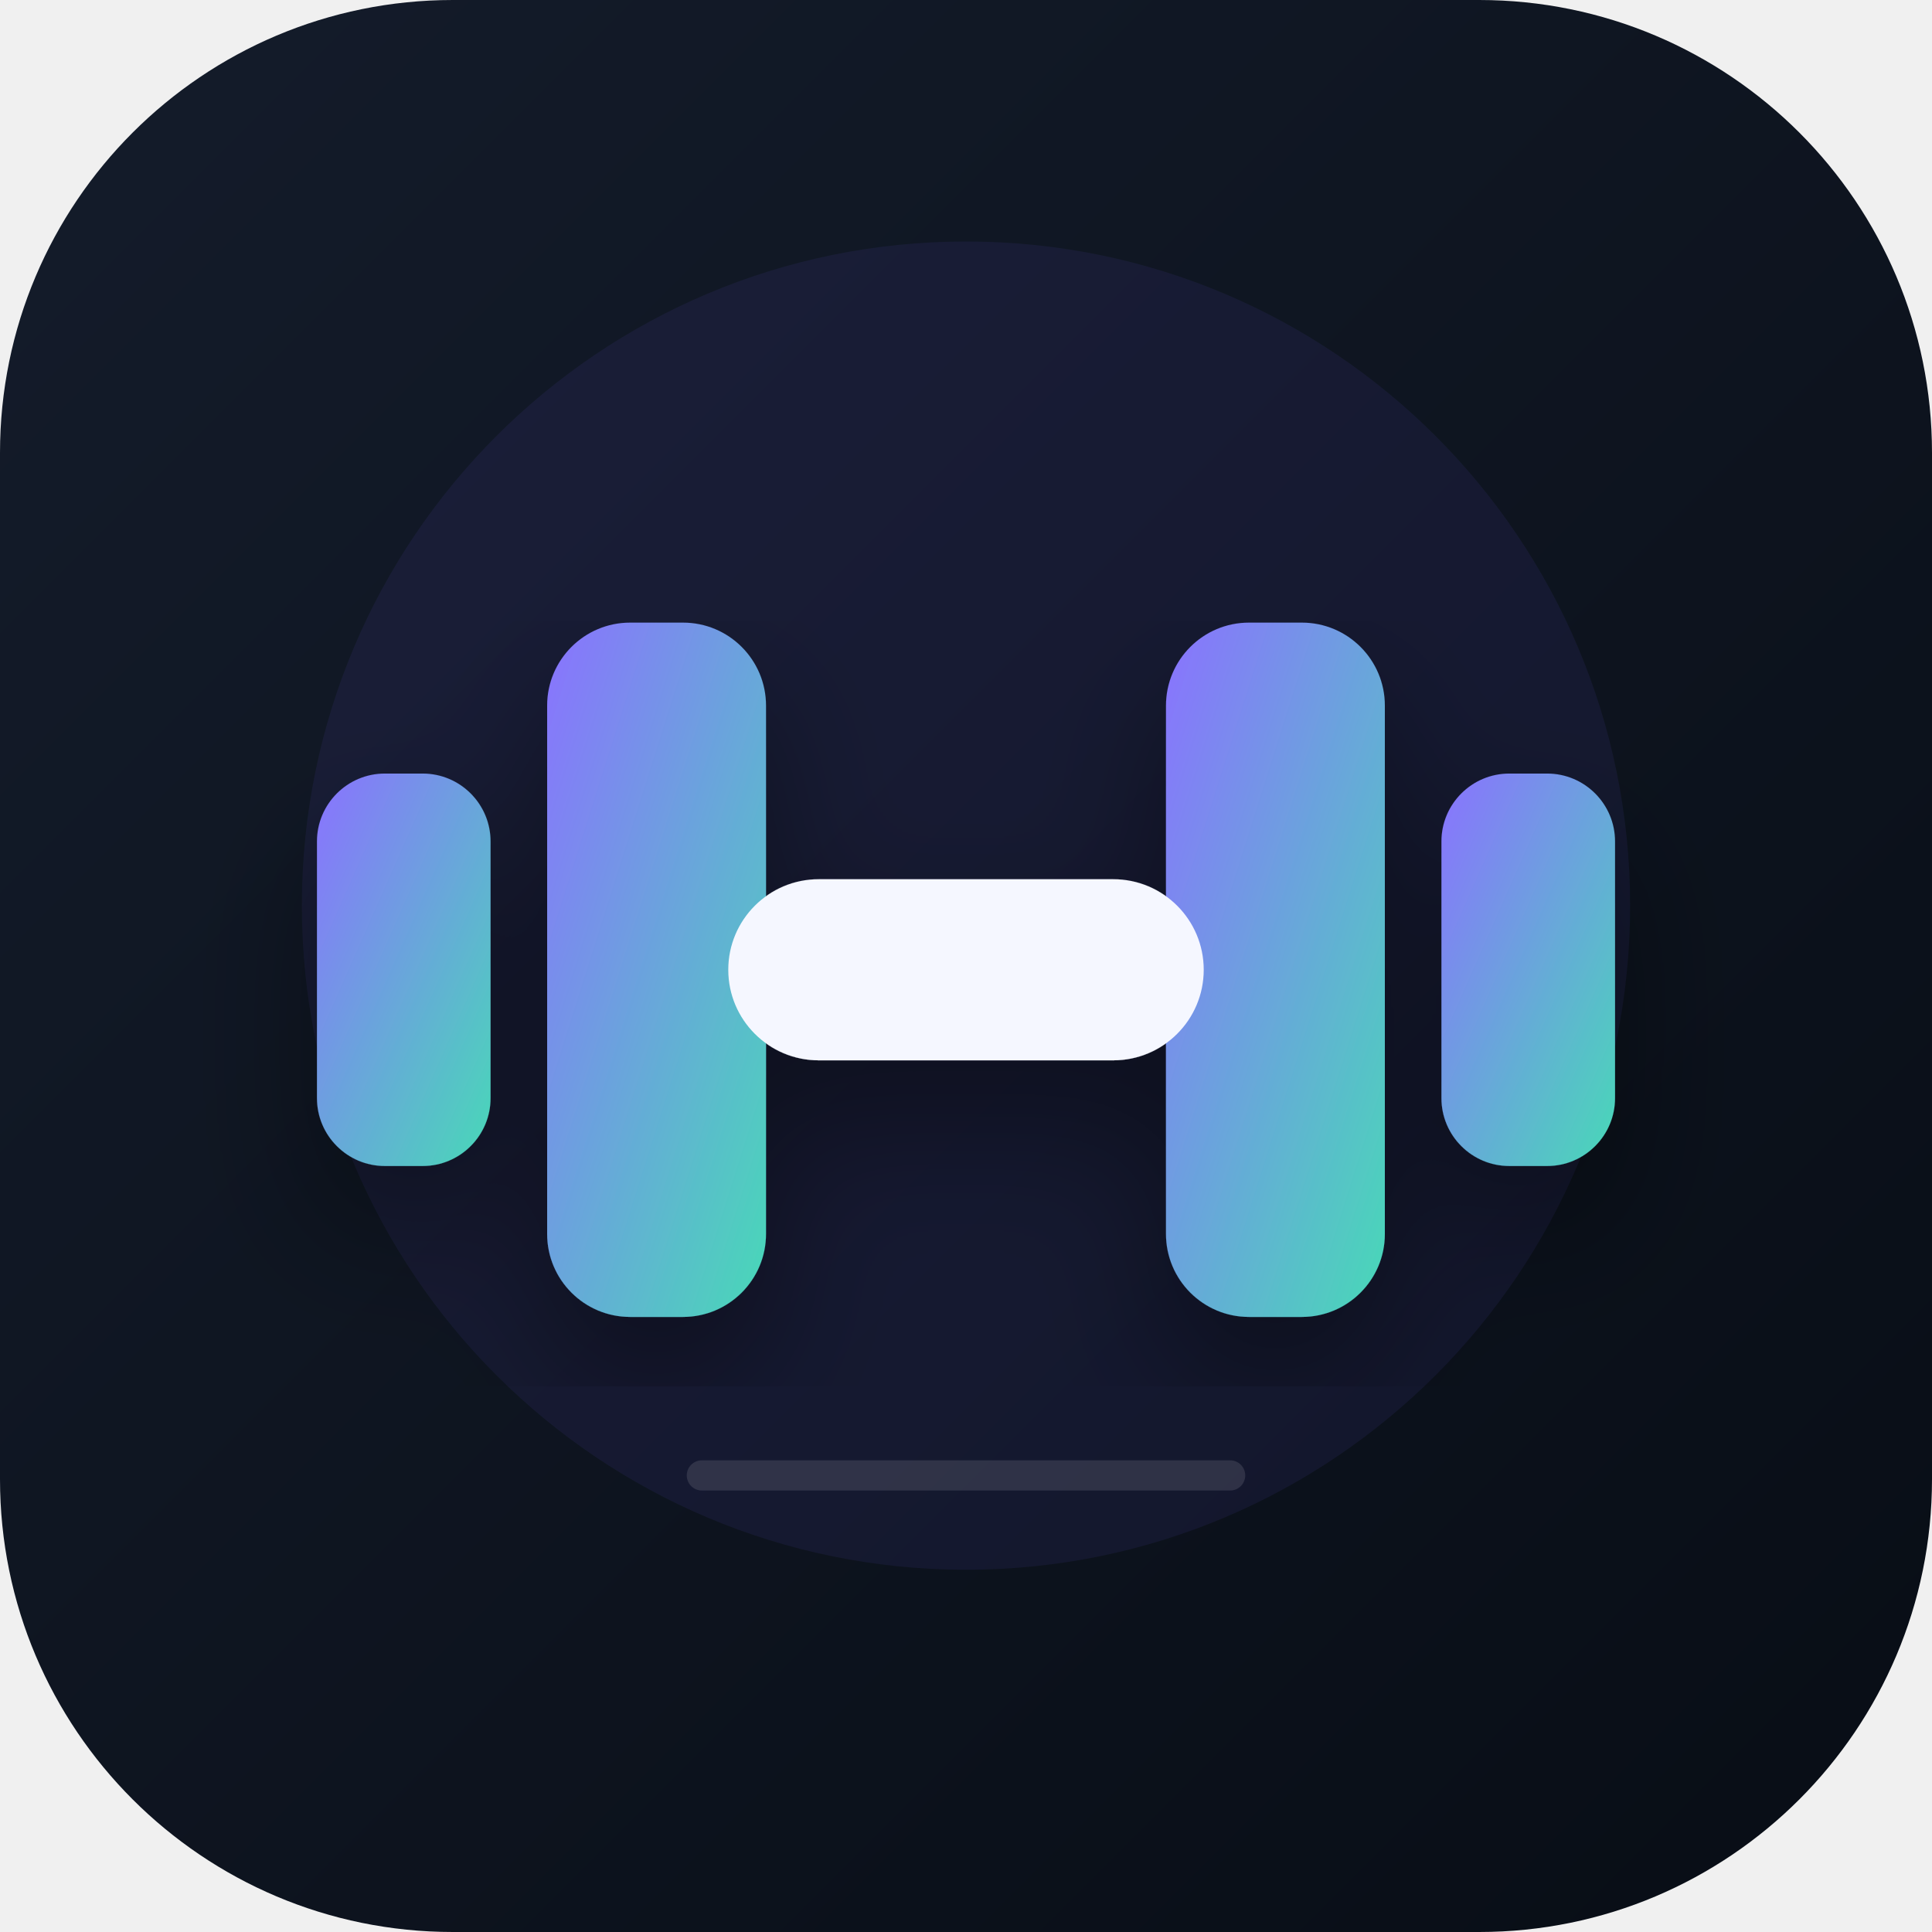
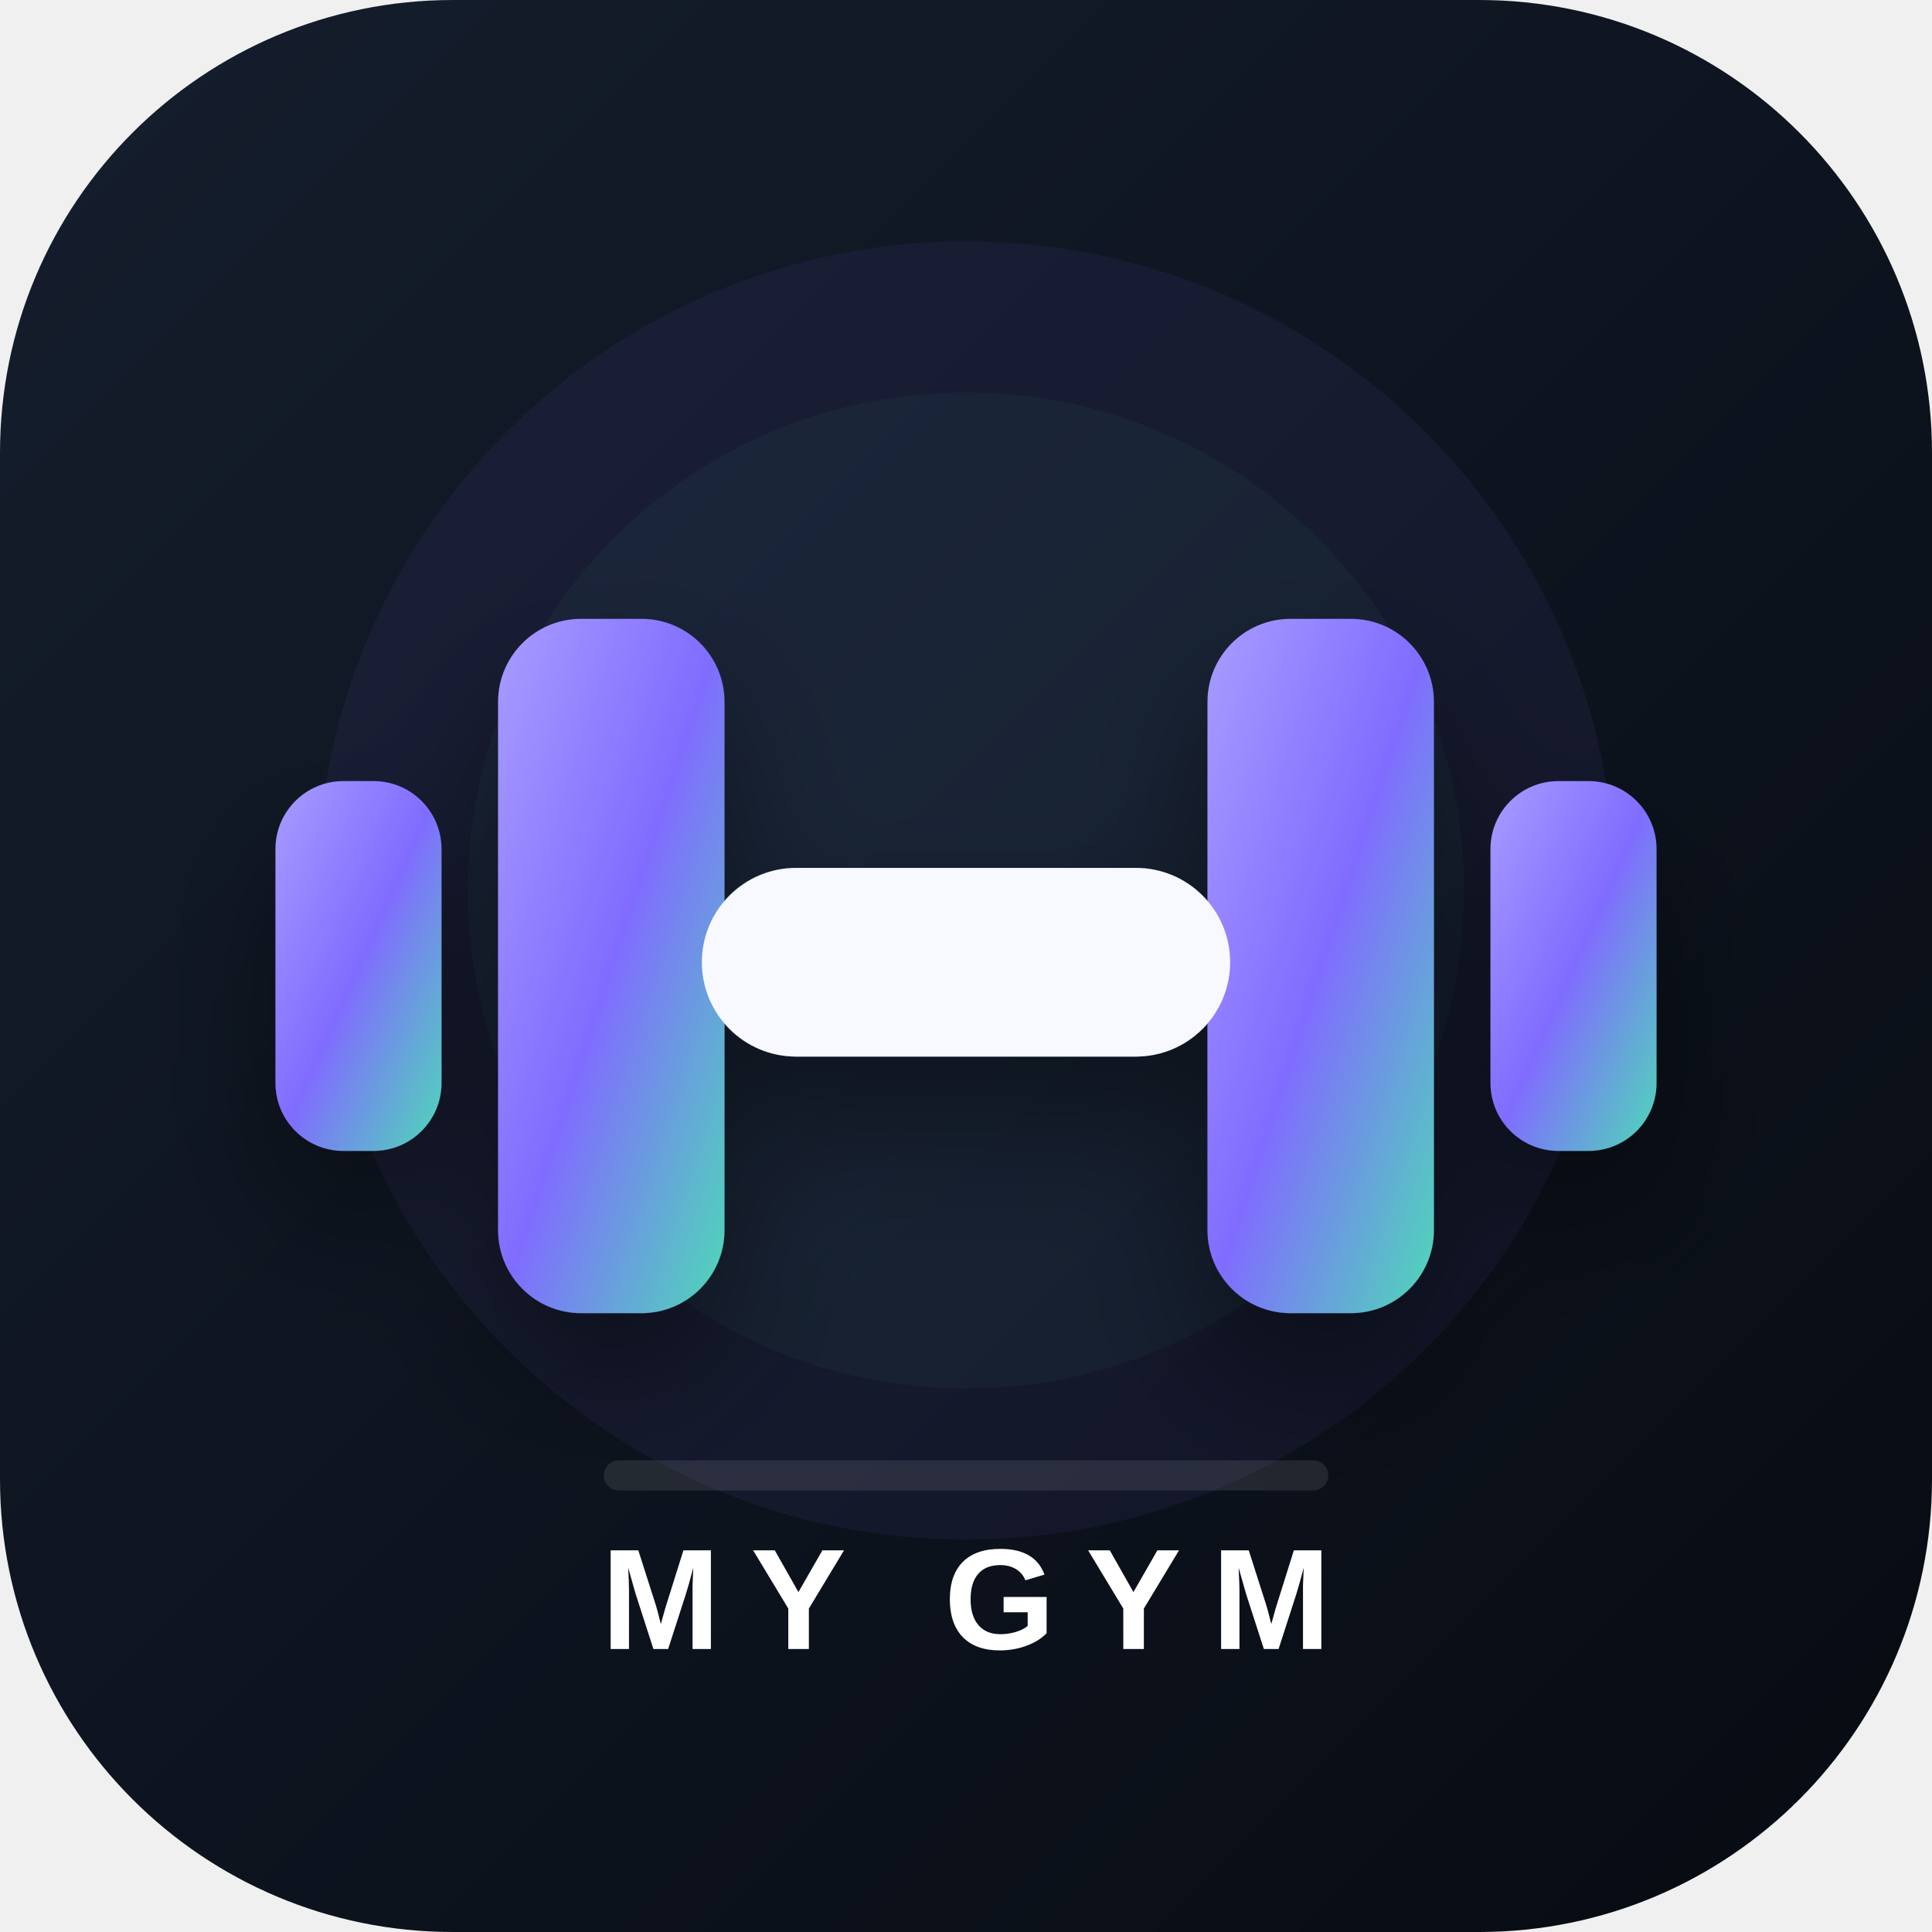
<svg xmlns="http://www.w3.org/2000/svg" viewBox="0 0 512 512">
  <defs>
    <linearGradient id="bg" x1="0" y1="0" x2="1" y2="1">
-       <stop stop-color="#141c2b" />
-       <stop offset="1" stop-color="#080d15" />
+       <stop stop-color="#151e2d" />
+       <stop offset="1" stop-color="#070b12" />
    </linearGradient>
-     <linearGradient id="g" x1="0" y1="0" x2="1" y2="1">
-       <stop stop-color="#8a72ff" />
-       <stop offset="1" stop-color="#48d9b7" />
+     <linearGradient id="metal" x1="0" y1="0" x2="1" y2="1">
+       <stop stop-color="#a89cff" />
+       <stop offset=".5" stop-color="#806cff" />
+       <stop offset="1" stop-color="#4ed9b7" />
    </linearGradient>
-     <filter id="shadow">
-       <feDropShadow dx="0" dy="18" stdDeviation="18" flood-opacity=".38" />
+     <filter id="s" x="-50%" y="-50%" width="200%" height="200%">
+       <feDropShadow dx="0" dy="18" stdDeviation="18" flood-color="#000" flood-opacity=".42" />
    </filter>
  </defs>
  <rect width="512" height="512" rx="120" fill="url(#bg)" />
-   <circle cx="256" cy="240" r="176" fill="#765fff" opacity=".08" />
-   <g filter="url(#shadow)">
-     <rect x="84" y="205" width="46" height="104" rx="18" fill="url(#g)" />
-     <rect x="145" y="165" width="58" height="184" rx="22" fill="url(#g)" />
-     <rect x="309" y="165" width="58" height="184" rx="22" fill="url(#g)" />
-     <rect x="382" y="205" width="46" height="104" rx="18" fill="url(#g)" />
-     <rect x="193" y="233" width="126" height="48" rx="24" fill="#f5f7ff" />
+   <circle cx="256" cy="236" r="172" fill="#806cff" opacity=".07" />
+   <circle cx="256" cy="236" r="132" fill="#53dfba" opacity=".04" />
+   <g filter="url(#s)">
+     <rect x="73" y="207" width="44" height="98" rx="18" fill="url(#metal)" />
+     <rect x="132" y="164" width="60" height="184" rx="22" fill="url(#metal)" />
+     <rect x="320" y="164" width="60" height="184" rx="22" fill="url(#metal)" />
+     <rect x="395" y="207" width="44" height="98" rx="18" fill="url(#metal)" />
+     <rect x="186" y="230" width="140" height="50" rx="25" fill="#f7f9ff" />
  </g>
-   <path d="M186 391h140" stroke="#ffffff1d" stroke-width="8" stroke-linecap="round" />
+   <path d="M164 391h184" stroke="#ffffff18" stroke-width="8" stroke-linecap="round" />
+   <text x="256" y="437" text-anchor="middle" fill="#ffffff" font-family="Arial, sans-serif" font-size="38" font-weight="900" letter-spacing="8">MY GYM</text>
</svg>
